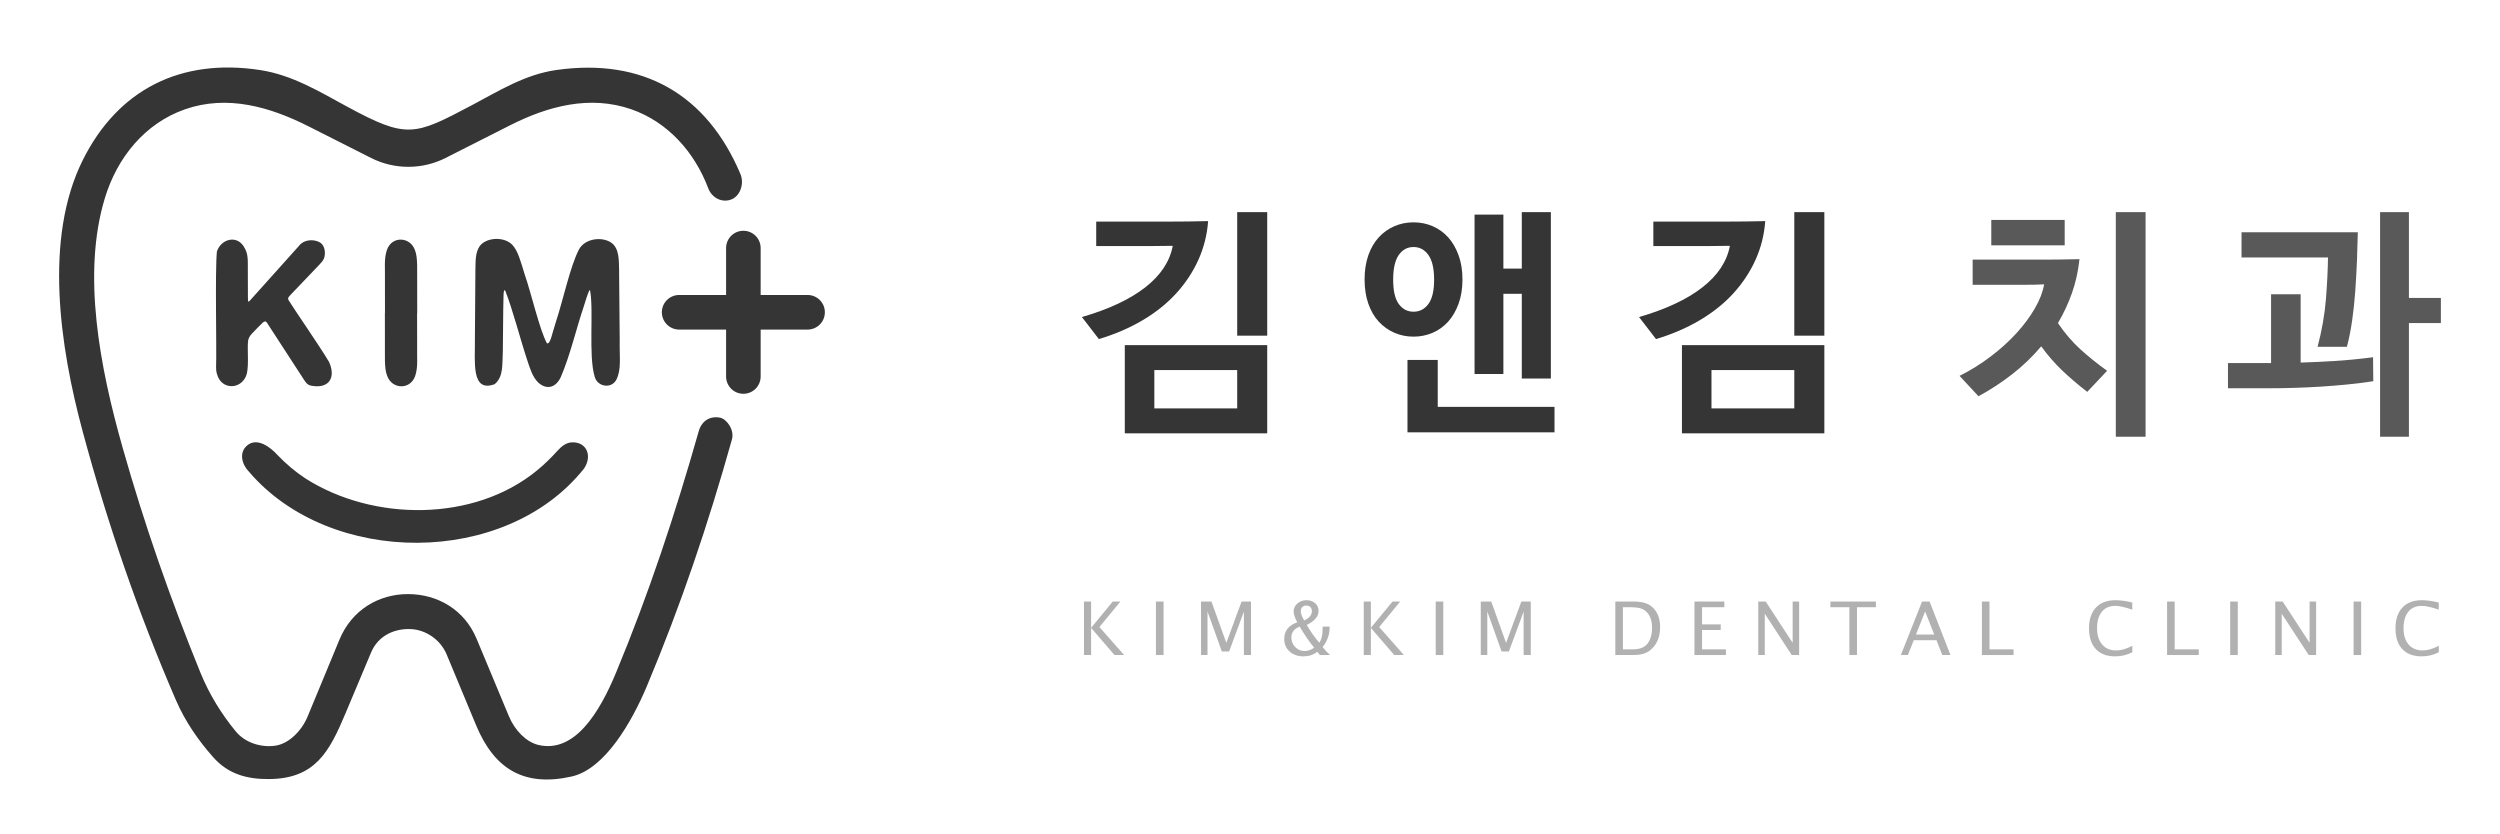
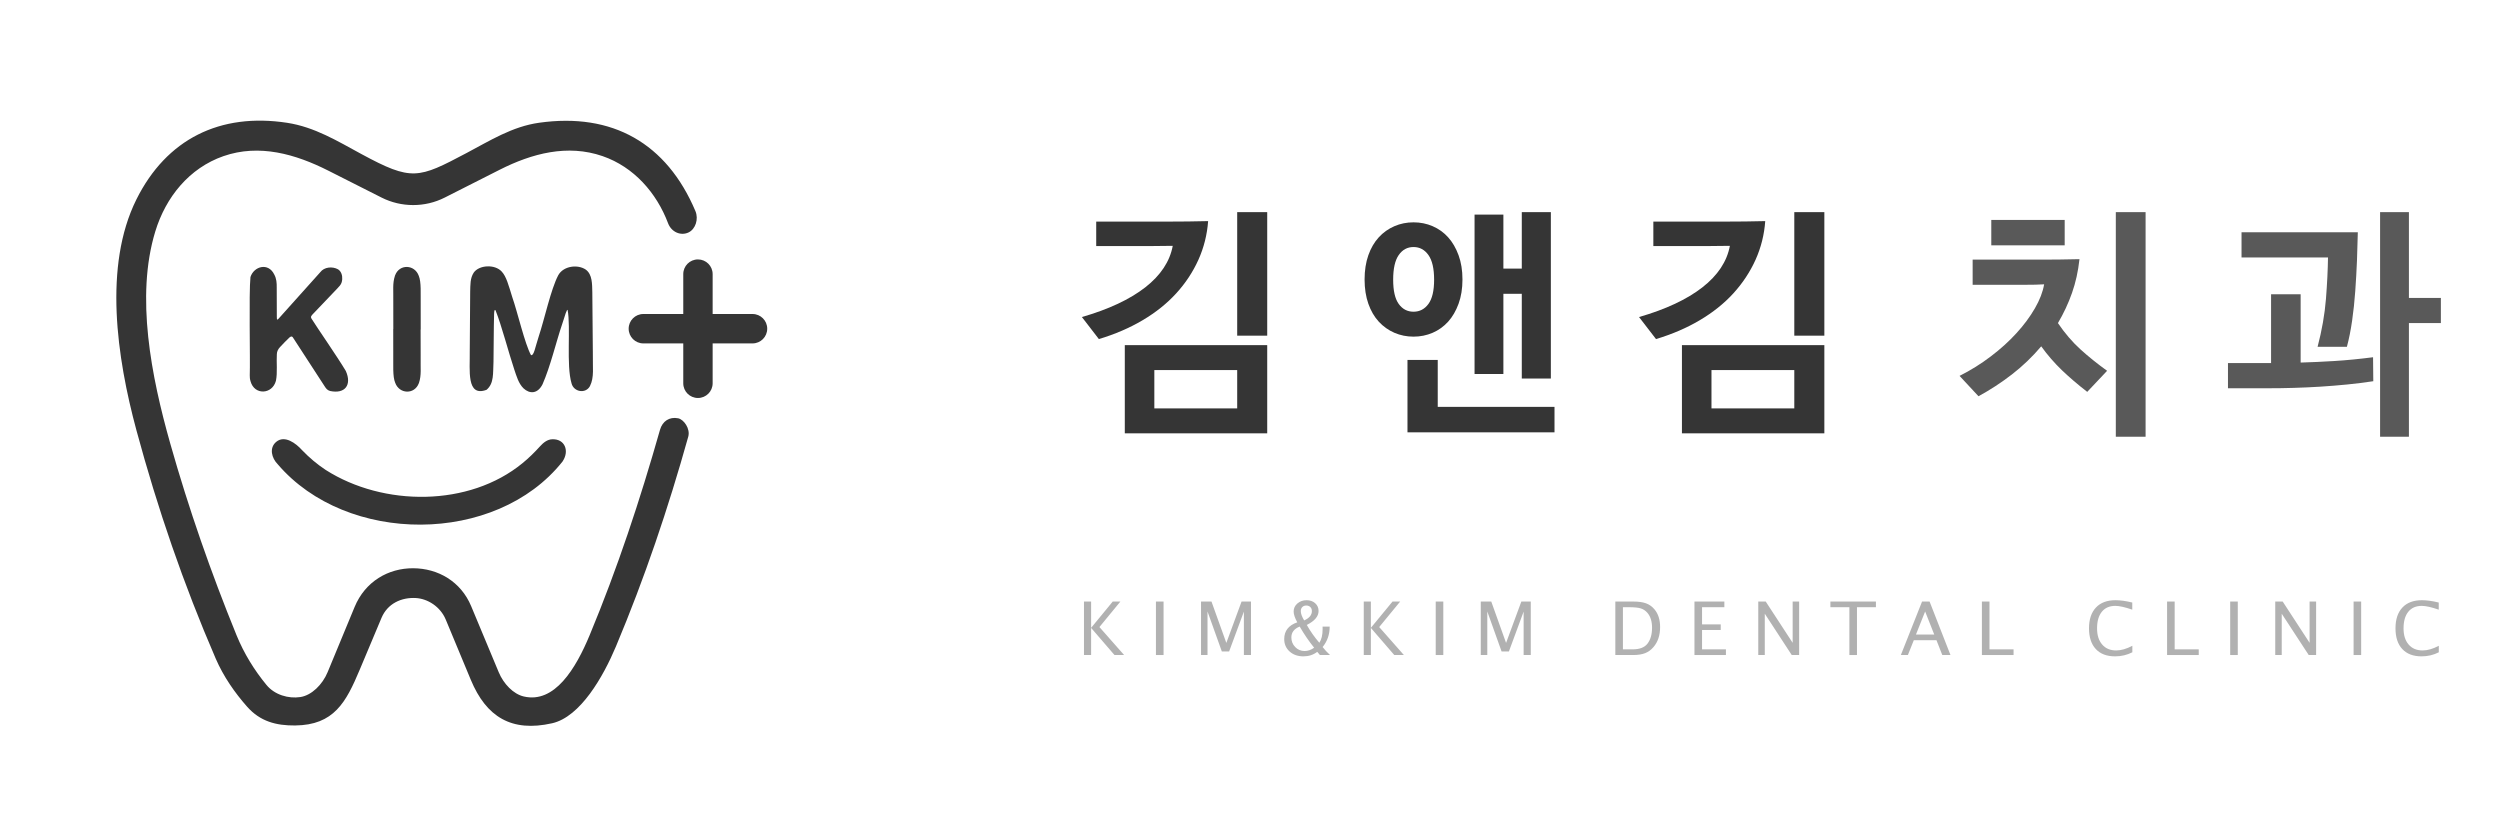
<svg xmlns="http://www.w3.org/2000/svg" viewBox="134 134 732 244">
  <path fill="#353535" d="M496.25 196.12L505.04 196.12L505.04 232.29L496.25 232.29ZM496.25 242.36L471.99 242.36L471.99 253.57L496.25 253.57ZM505.04 260.87L463.34 260.87L463.34 235.06L505.04 235.06ZM454.97 198.88L466.24 198.88L476.49 198.88C479.97 198.88 483.71 198.84 487.74 198.74C487.45 202.71 486.5 206.48 484.9 210.05C483.29 213.62 481.13 216.9 478.41 219.88C475.69 222.86 472.42 225.48 468.58 227.75C464.75 230.02 460.48 231.86 455.75 233.28L450.78 226.83C458.63 224.56 464.81 221.66 469.33 218.14C473.84 214.62 476.53 210.56 477.38 205.98C475.63 206.02 473.38 206.05 470.64 206.05L462.13 206.05L454.97 206.05Z" />
  <path fill="#353535" d="M588.09 244.84L579.58 244.84L579.58 220.02L574.19 220.02L574.19 243.5L565.75 243.5L565.75 196.83L574.19 196.83L574.19 212.64L579.58 212.64L579.58 196.12L588.09 196.12ZM589.16 260.59L546.11 260.59L546.11 239.38L554.97 239.38L554.97 253.14L589.16 253.14ZM553.91 215.9C553.91 212.64 553.35 210.23 552.24 208.67C551.13 207.11 549.68 206.33 547.88 206.33C546.08 206.33 544.64 207.11 543.55 208.67C542.46 210.23 541.92 212.64 541.92 215.9C541.92 219.12 542.46 221.49 543.55 223C544.64 224.51 546.08 225.27 547.88 225.27C549.68 225.27 551.13 224.51 552.24 223C553.35 221.49 553.91 219.12 553.91 215.9M562.21 215.83C562.21 218.48 561.83 220.85 561.07 222.93C560.31 225.01 559.3 226.76 558.02 228.18C556.75 229.59 555.23 230.68 553.48 231.44C551.73 232.19 549.87 232.57 547.88 232.57C545.89 232.57 544.03 232.19 542.28 231.44C540.53 230.68 539 229.59 537.7 228.18C536.4 226.76 535.38 225.01 534.65 222.93C533.92 220.85 533.55 218.48 533.55 215.83C533.55 213.19 533.92 210.82 534.65 208.74C535.38 206.66 536.4 204.91 537.7 203.49C539 202.07 540.53 200.99 542.28 200.23C544.03 199.47 545.89 199.1 547.88 199.1C549.87 199.1 551.73 199.47 553.48 200.23C555.23 200.99 556.75 202.07 558.02 203.49C559.3 204.91 560.31 206.66 561.07 208.74C561.83 210.82 562.21 213.19 562.21 215.83" />
  <path fill="#353535" d="M659.37 196.12L668.17 196.12L668.17 232.29L659.37 232.29ZM659.37 242.36L635.12 242.36L635.12 253.57L659.37 253.57ZM668.17 260.87L626.47 260.87L626.47 235.06L668.17 235.06ZM618.1 198.88L629.37 198.88L639.62 198.88C643.1 198.88 646.84 198.84 650.86 198.74C650.58 202.71 649.63 206.48 648.03 210.05C646.42 213.62 644.25 216.9 641.54 219.88C638.82 222.86 635.54 225.48 631.71 227.75C627.88 230.02 623.6 231.86 618.88 233.28L613.91 226.83C621.76 224.56 627.94 221.66 632.46 218.14C636.97 214.62 639.66 210.56 640.51 205.98C638.76 206.02 636.51 206.05 633.77 206.05L625.26 206.05L618.1 206.05Z" />
  <path fill="#595959" d="M753.51 196.12L762.23 196.12L762.23 261.87L753.51 261.87ZM717.05 198.39L738.54 198.39L738.54 205.83L717.05 205.83ZM717.05 205.83M736.56 228.6C738.59 231.58 740.78 234.13 743.12 236.26C745.46 238.39 748.07 240.49 750.96 242.57L745.14 248.74C742.4 246.62 739.93 244.5 737.73 242.4C735.53 240.29 733.51 237.96 731.67 235.41C729.07 238.48 726.2 241.23 723.08 243.64C719.96 246.05 716.7 248.18 713.3 250.02L707.76 244.06C711.03 242.41 714.08 240.51 716.91 238.35C719.75 236.2 722.26 233.93 724.43 231.54C726.61 229.16 728.4 226.73 729.82 224.27C731.24 221.82 732.14 219.48 732.52 217.25C731.05 217.35 729.1 217.39 726.66 217.39L719.04 217.39L711.59 217.39L711.59 210.02L722.73 210.02L732.09 210.02C735.31 210.02 738.9 209.97 742.87 209.88C742.49 213.42 741.76 216.73 740.67 219.81C739.59 222.88 738.21 225.81 736.56 228.6" />
  <path fill="#595959" d="M848.69 228.6L839.33 228.6L839.33 261.87L830.89 261.87L830.89 196.12L839.33 196.12L839.33 221.23L848.69 221.23ZM821.17 235.55L812.59 235.55C813.87 230.68 814.68 226 815.04 221.51C815.39 217.02 815.59 212.97 815.64 209.38L790.32 209.38L790.32 202L824.37 202C824.32 204.61 824.23 207.38 824.12 210.34C824 213.29 823.83 216.26 823.62 219.24C823.41 222.22 823.1 225.1 822.7 227.89C822.3 230.68 821.79 233.24 821.17 235.55M798.48 247.68L786.35 247.68L786.35 240.3L798.97 240.3L798.97 220.16L807.63 220.16L807.63 240.16C810.84 240.07 814.16 239.91 817.59 239.7C821.02 239.49 824.77 239.12 828.83 238.6L828.9 245.62C826.44 246 823.89 246.32 821.24 246.58C818.6 246.84 815.96 247.05 813.34 247.22C810.71 247.38 808.13 247.5 805.61 247.57C803.07 247.65 800.7 247.68 798.48 247.68" />
  <path fill="#b1b1b1" d="M451.39 325.79L451.39 310.13L453.48 310.13L453.48 317.83L459.81 310.13L462.05 310.13L455.91 317.6L463.13 325.79L460.32 325.79L453.48 317.85L453.48 325.79Z" />
  <path fill="#b1b1b1" d="M472.46 310.13L474.69 310.13L474.69 325.79L472.46 325.79Z" />
  <path fill="#b1b1b1" d="M485.66 325.79L485.66 310.13L488.72 310.13L493.07 322.25L497.53 310.13L500.29 310.13L500.29 325.79L498.21 325.79L498.21 313.07L493.89 324.74L491.75 324.74L487.56 313.04L487.56 325.79Z" />
  <path fill="#b1b1b1" d="M515.86 315.66C517.37 314.98 518.12 314.07 518.12 312.93C518.12 312.44 517.97 312.04 517.67 311.75C517.37 311.45 516.97 311.3 516.48 311.3C515.99 311.3 515.6 311.45 515.31 311.75C515.02 312.05 514.87 312.45 514.87 312.94C514.87 313.66 515.2 314.57 515.86 315.66M518.78 323.65C517.3 321.83 515.89 319.77 514.55 317.46C512.92 318.11 512.11 319.17 512.11 320.63C512.11 321.73 512.48 322.68 513.23 323.45C513.98 324.23 514.9 324.62 515.98 324.62C516.96 324.62 517.89 324.29 518.78 323.65M520.47 325.79L519.69 324.86C518.54 325.74 517.19 326.18 515.64 326.18C514 326.18 512.66 325.71 511.6 324.76C510.55 323.81 510.02 322.6 510.02 321.13C510.02 318.72 511.3 317.08 513.84 316.22C513.14 314.95 512.78 313.88 512.78 313.04C512.78 312.11 513.15 311.33 513.88 310.69C514.62 310.06 515.51 309.74 516.57 309.74C517.59 309.74 518.43 310.03 519.09 310.63C519.75 311.23 520.08 311.98 520.08 312.9C520.08 314.47 518.93 315.83 516.63 316.98C517.68 318.85 518.91 320.59 520.3 322.2C520.94 321.26 521.26 319.94 521.26 318.22L521.25 317.46L523.33 317.46C523.33 319.78 522.64 321.77 521.26 323.45C521.89 324.26 522.62 325.04 523.43 325.79Z" />
  <path fill="#b1b1b1" d="M533.31 325.79L533.31 310.13L535.39 310.13L535.39 317.83L541.73 310.13L543.97 310.13L537.83 317.6L545.05 325.79L542.24 325.79L535.39 317.85L535.39 325.79Z" />
  <path fill="#b1b1b1" d="M554.38 310.13L556.6 310.13L556.6 325.79L554.38 325.79Z" />
  <path fill="#b1b1b1" d="M567.57 325.79L567.57 310.13L570.64 310.13L574.98 322.25L579.45 310.13L582.21 310.13L582.21 325.79L580.12 325.79L580.12 313.07L575.81 324.74L573.66 324.74L569.48 313.04L569.48 325.79Z" />
  <path fill="#b1b1b1" d="M609.19 324.13L612.04 324.13C614.07 324.13 615.51 323.58 616.36 322.49C617.27 321.32 617.72 319.76 617.72 317.8C617.72 315.96 617.27 314.51 616.38 313.46C615.83 312.82 615.19 312.38 614.43 312.14C613.68 311.91 612.54 311.79 611.02 311.79L609.19 311.79ZM606.97 325.79L606.97 310.13L612.18 310.13C613.73 310.13 614.98 310.3 615.94 310.65C616.9 310.99 617.72 311.58 618.42 312.4C619.53 313.72 620.08 315.44 620.08 317.59C620.08 320.01 619.43 321.97 618.13 323.47C617.43 324.3 616.61 324.89 615.68 325.25C614.76 325.61 613.6 325.79 612.21 325.79Z" />
  <path fill="#b1b1b1" d="M630.14 325.79L630.14 310.13L638.89 310.13L638.89 311.79L632.36 311.79L632.36 316.82L637.83 316.82L637.83 318.46L632.36 318.46L632.36 324.13L639.35 324.13L639.35 325.79Z" />
  <path fill="#b1b1b1" d="M648.82 325.79L648.82 310.13L651 310.13L658.89 322.22L658.89 310.13L660.79 310.13L660.79 325.79L658.62 325.79L650.73 313.7L650.73 325.79Z" />
  <path fill="#b1b1b1" d="M675.5 325.79L675.5 311.79L669.94 311.79L669.94 310.13L683.27 310.13L683.27 311.79L677.72 311.79L677.72 325.79Z" />
  <path fill="#b1b1b1" d="M694.99 319.8L700.35 319.8L697.68 313.04ZM690.57 325.79L696.78 310.13L698.98 310.13L705.1 325.79L702.7 325.79L701 321.46L694.36 321.46L692.63 325.79Z" />
  <path fill="#b1b1b1" d="M714.3 325.79L714.3 310.13L716.52 310.13L716.52 324.13L723.57 324.13L723.57 325.79Z" />
  <path fill="#b1b1b1" d="M758.35 324.99C756.81 325.78 755.12 326.18 753.3 326.18C750.86 326.18 748.98 325.47 747.65 324.04C746.33 322.62 745.66 320.59 745.66 317.97C745.66 315.35 746.34 313.32 747.69 311.89C749.04 310.45 750.95 309.74 753.41 309.74C754.81 309.74 756.45 309.96 758.33 310.42L758.33 312.51C756.19 311.77 754.53 311.4 753.37 311.4C751.67 311.4 750.35 311.97 749.42 313.12C748.49 314.27 748.02 315.89 748.02 317.99C748.02 319.99 748.52 321.57 749.52 322.72C750.51 323.87 751.87 324.45 753.6 324.45C755.08 324.45 756.66 323.99 758.35 323.08Z" />
  <path fill="#b1b1b1" d="M768.52 325.79L768.52 310.13L770.74 310.13L770.74 324.13L777.79 324.13L777.79 325.79Z" />
  <path fill="#b1b1b1" d="M787 310.13L789.22 310.13L789.22 325.79L787 325.79Z" />
  <path fill="#b1b1b1" d="M800.19 325.79L800.19 310.13L802.37 310.13L810.25 322.22L810.25 310.13L812.16 310.13L812.16 325.79L809.99 325.79L802.09 313.7L802.09 325.79Z" />
  <path fill="#b1b1b1" d="M823.13 310.13L825.35 310.13L825.35 325.79L823.13 325.79Z" />
  <path fill="#b1b1b1" d="M848.08 324.99C846.54 325.78 844.85 326.18 843.03 326.18C840.59 326.18 838.71 325.47 837.39 324.04C836.06 322.62 835.4 320.59 835.4 317.97C835.4 315.35 836.07 313.32 837.42 311.89C838.77 310.45 840.68 309.74 843.14 309.74C844.54 309.74 846.18 309.96 848.06 310.42L848.06 312.51C845.92 311.77 844.26 311.4 843.1 311.4C841.4 311.4 840.08 311.97 839.15 313.12C838.22 314.27 837.76 315.89 837.76 317.99C837.76 319.99 838.25 321.57 839.25 322.72C840.24 323.87 841.6 324.45 843.33 324.45C844.81 324.45 846.39 323.99 848.08 323.08Z" />
-   <path fill="#353535" d="M344.82 256.29C341.84 255.71 339.44 257.28 338.59 260.25C331.71 284.47 323.99 307.81 314.36 330.99C309.58 342.5 302.29 354.63 291.65 352.12C288.08 351.28 284.72 347.82 283.03 343.77L273.54 321.02C269.99 312.5 262.11 307.98 253.54 307.95C245.03 307.92 237.03 312.47 233.38 321.31L224.09 343.75C222.31 348.05 218.58 351.72 214.71 352.32C210.61 352.95 205.83 351.57 203.02 348.14C198.82 343.03 195.3 337.34 192.71 331.01C183.86 309.29 176.29 287.62 169.88 264.98C163.34 241.88 157.9 214.37 164.71 191.99C168.32 180.1 176.44 170.09 188.21 165.99C200.57 161.69 213.04 165.28 224.39 171.02L242.69 180.27C249.48 183.7 257.63 183.71 264.42 180.27L283.36 170.68C294.49 165.05 306.71 161.8 318.82 165.99C329.59 169.72 337.41 178.63 341.37 189.12C342.52 192.16 345.76 193.57 348.47 192.25C350.78 191.12 351.97 187.71 350.78 184.91C340.9 161.57 322.2 150.92 296.94 154.49C287.69 155.79 280.04 160.64 271.91 164.94C255.27 173.74 253.11 174.67 235.73 165.27C227.49 160.81 219.61 155.96 210.16 154.51C187.06 150.97 168.57 160.08 158.2 180.95C146.85 203.82 151.45 235.32 158.23 260.42C165.54 287.48 174.44 313.39 185.52 339.02C188.23 345.29 192.14 350.87 196.36 355.64C200.84 360.72 206.37 362.17 212.87 362.11C226.27 361.97 230.42 354.18 235.17 342.85L242.65 325.05C244.73 320.1 249.52 317.93 254.47 318.21C258.55 318.44 262.92 321.15 264.79 325.65L273.41 346.37C278.76 359.24 287.5 364.49 301.42 361.35C311.16 359.15 319.06 345.25 323.4 334.91C333.34 311.22 341.38 287.43 348.32 262.63C349.09 259.88 346.78 256.67 344.82 256.29" />
-   <path fill="#353535" d="M308.12 244.28C308.87 247.23 312.96 247.96 314.45 245.22C315.99 242.13 315.36 238.91 315.45 233.35C315.39 226.71 315.32 218.17 315.27 212.82C315.19 210.15 315.33 206.77 313.02 205.08C310.27 203.2 305.34 203.77 303.54 207.01C300.99 211.83 298.79 222.17 296.82 228.07C295.55 231.92 295.2 234.75 294.15 234.54C292.03 230.71 289.51 219.72 287.68 214.51C286.43 210.49 285.67 207.46 284.05 205.74C281.68 203.15 276.26 203.47 274.42 206.12C273.15 208.06 273.28 210.32 273.2 212.67C273.17 215.68 273.15 219.03 273.13 222.26C273.1 225.96 273.08 229.73 273.05 233.42C273.16 239.59 271.8 249.09 278.83 246.49C281.47 244.28 281.02 240.78 281.23 236.82C281.27 233.05 281.32 228.2 281.35 224.55C281.47 221.04 281.28 218.37 281.94 219.12C284.09 224.52 286.4 233.55 288.38 239.47C289.17 241.78 289.85 244.3 291.58 245.99C293.7 247.95 296.43 247.93 298.13 244.57C300.91 238.22 302.75 230.13 304.96 223.63C305.88 220.67 306.46 218.84 306.74 218.95L306.76 218.96C307.9 224.81 306.24 238.05 308.12 244.28" />
-   <path fill="#353535" d="M305 271.2L305.1 271.04C307.44 267.46 305.77 263.37 301.51 263.52C299.81 263.55 298.41 264.68 297.28 265.93C295.39 268.02 293.36 270.02 291.23 271.75C272.82 286.87 243.32 286.75 223.45 274.1C220.52 272.17 217.78 269.87 215.26 267.24C213.16 264.89 209.29 262 206.4 264.4C203.86 266.5 204.83 270.03 206.89 272.11C230.65 299.97 282.05 300.07 305 271.2" />
-   <path fill="#353535" d="M197.54 243.55C198.86 248.43 205.04 248.12 206.29 243.36C206.86 240.67 206.42 236.66 206.6 234.22C206.62 233.25 207.05 232.45 207.7 231.76C208.61 230.78 210.13 229.2 210.88 228.52C211.3 228.1 211.83 227.9 212.18 228.52C213.84 231.04 220.89 241.94 223.03 245.22C223.53 246 223.95 246.62 224.93 246.89C230.11 247.99 232.47 244.79 230.39 240.07L230.33 239.95C227.49 235.17 220.25 224.75 218.57 222.01C218.09 221.28 218.54 220.91 219.13 220.27C220.09 219.26 221.47 217.82 222.59 216.65C223.82 215.36 225.08 214.04 226.3 212.76C228.08 210.83 229 210.31 229.12 208.38C229.2 207.12 228.81 205.69 227.68 204.98C225.7 203.88 222.88 204.19 221.56 205.97C218.87 208.97 209.28 219.67 207.21 221.97C206.7 222.51 206.6 222.49 206.59 221.31C206.57 219.29 206.57 213.85 206.56 211.23C206.58 209.67 206.48 208.17 205.71 206.77C203.66 202.53 198.72 203.91 197.51 207.63C196.93 213.18 197.47 236.04 197.27 241.48C197.27 242.22 197.29 242.72 197.54 243.55" />
-   <path fill="#353535" d="M370.46 220.37L356.72 220.37L356.72 206.63C356.72 203.83 354.45 201.57 351.66 201.57C348.86 201.57 346.6 203.83 346.6 206.63L346.6 220.37L332.85 220.37C330.06 220.37 327.79 222.64 327.79 225.43C327.79 228.23 330.06 230.5 332.85 230.5L346.6 230.5L346.6 244.24C346.6 247.04 348.86 249.3 351.66 249.3C354.45 249.3 356.72 247.04 356.72 244.24L356.72 230.5L370.46 230.5C373.26 230.5 375.52 228.23 375.52 225.43C375.52 222.64 373.26 220.37 370.46 220.37" />
-   <path fill="#353535" d="M256.14 234.65C256.14 231.8 256.13 228.78 256.12 225.72L256.16 225.72C256.16 222.72 256.15 219.71 256.15 217.1C256.09 213.37 256.4 209.38 255.49 207.22C254.09 203.28 248.83 203.06 247.34 207.04L247.29 207.17C246.39 209.92 246.79 212.13 246.71 216.62C246.71 219.47 246.72 222.49 246.72 225.54L246.69 225.54C246.69 228.55 246.7 231.55 246.7 234.16C246.76 237.9 246.45 241.89 247.36 244.04C248.76 247.99 254.02 248.21 255.51 244.22L255.56 244.1C256.46 241.35 256.05 239.14 256.14 234.65" />
+   <g transform="translate(263 257.5) scale(0.85) translate(-263 -257.5)">
+     <path fill="#353535" d="M344.82 256.29C341.84 255.71 339.44 257.28 338.59 260.25C331.71 284.47 323.99 307.81 314.36 330.99C309.58 342.5 302.29 354.63 291.65 352.12C288.08 351.28 284.72 347.82 283.03 343.77L273.54 321.02C269.99 312.5 262.11 307.98 253.54 307.95C245.03 307.92 237.03 312.47 233.38 321.31L224.09 343.75C222.31 348.05 218.58 351.72 214.71 352.32C210.61 352.95 205.83 351.57 203.02 348.14C198.82 343.03 195.3 337.34 192.71 331.01C183.86 309.29 176.29 287.62 169.88 264.98C163.34 241.88 157.9 214.37 164.71 191.99C168.32 180.1 176.44 170.09 188.21 165.99C200.57 161.69 213.04 165.28 224.39 171.02L242.69 180.27C249.48 183.7 257.63 183.71 264.42 180.27L283.36 170.68C294.49 165.05 306.71 161.8 318.82 165.99C329.59 169.72 337.41 178.63 341.37 189.12C342.52 192.16 345.76 193.57 348.47 192.25C350.78 191.12 351.97 187.71 350.78 184.91C340.9 161.57 322.2 150.92 296.94 154.49C287.69 155.79 280.04 160.64 271.91 164.94C255.27 173.74 253.11 174.67 235.73 165.27C227.49 160.81 219.61 155.96 210.16 154.51C187.06 150.97 168.57 160.08 158.2 180.95C146.85 203.82 151.45 235.32 158.23 260.42C165.54 287.48 174.44 313.39 185.52 339.02C188.23 345.29 192.14 350.87 196.36 355.64C200.84 360.72 206.37 362.17 212.87 362.11C226.27 361.97 230.42 354.18 235.17 342.85L242.65 325.05C244.73 320.1 249.52 317.93 254.47 318.21C258.55 318.44 262.92 321.15 264.79 325.65L273.41 346.37C278.76 359.24 287.5 364.49 301.42 361.35C311.16 359.15 319.06 345.25 323.4 334.91C333.34 311.22 341.38 287.43 348.32 262.63C349.09 259.88 346.78 256.67 344.82 256.29" />
+     <path fill="#353535" d="M308.12 244.28C308.87 247.23 312.96 247.96 314.45 245.22C315.99 242.13 315.36 238.91 315.45 233.35C315.39 226.71 315.32 218.17 315.27 212.82C315.19 210.15 315.33 206.77 313.02 205.08C310.27 203.2 305.34 203.77 303.54 207.01C300.99 211.83 298.79 222.17 296.82 228.07C295.55 231.92 295.2 234.75 294.15 234.54C292.03 230.71 289.51 219.72 287.68 214.51C286.43 210.49 285.67 207.46 284.05 205.74C281.68 203.15 276.26 203.47 274.42 206.12C273.15 208.06 273.28 210.32 273.2 212.67C273.17 215.68 273.15 219.03 273.13 222.26C273.1 225.96 273.08 229.73 273.05 233.42C273.16 239.59 271.8 249.09 278.83 246.49C281.47 244.28 281.02 240.78 281.23 236.82C281.27 233.05 281.32 228.2 281.35 224.55C281.47 221.04 281.28 218.37 281.94 219.12C284.09 224.52 286.4 233.55 288.38 239.47C289.17 241.78 289.85 244.3 291.58 245.99C293.7 247.95 296.43 247.93 298.13 244.57C300.91 238.22 302.75 230.13 304.96 223.63C305.88 220.67 306.46 218.84 306.74 218.95L306.76 218.96C307.9 224.81 306.24 238.05 308.12 244.28" />
+     <path fill="#353535" d="M305 271.2L305.1 271.04C307.44 267.46 305.77 263.37 301.51 263.52C299.81 263.55 298.41 264.68 297.28 265.93C295.39 268.02 293.36 270.02 291.23 271.75C272.82 286.87 243.32 286.75 223.45 274.1C220.52 272.17 217.78 269.87 215.26 267.24C213.16 264.89 209.29 262 206.4 264.4C203.86 266.5 204.83 270.03 206.89 272.11C230.65 299.97 282.05 300.07 305 271.2" />
+     <path fill="#353535" d="M197.54 243.55C198.86 248.43 205.04 248.12 206.29 243.36C206.86 240.67 206.42 236.66 206.6 234.22C206.62 233.25 207.05 232.45 207.7 231.76C208.61 230.78 210.13 229.2 210.88 228.52C211.3 228.1 211.83 227.9 212.18 228.52C213.84 231.04 220.89 241.94 223.03 245.22C223.53 246 223.95 246.62 224.93 246.89C230.11 247.99 232.47 244.79 230.39 240.07L230.33 239.95C227.49 235.17 220.25 224.75 218.57 222.01C218.09 221.28 218.54 220.91 219.13 220.27C220.09 219.26 221.47 217.82 222.59 216.65C223.82 215.36 225.08 214.04 226.3 212.76C228.08 210.83 229 210.31 229.12 208.38C229.2 207.12 228.81 205.69 227.68 204.98C225.7 203.88 222.88 204.19 221.56 205.97C218.87 208.97 209.28 219.67 207.21 221.97C206.7 222.51 206.6 222.49 206.59 221.31C206.57 219.29 206.57 213.85 206.56 211.23C206.58 209.67 206.48 208.17 205.71 206.77C203.66 202.53 198.72 203.91 197.51 207.63C196.93 213.18 197.47 236.04 197.27 241.48C197.27 242.22 197.29 242.72 197.54 243.55" />
+     <path fill="#353535" d="M370.46 220.37L356.72 220.37L356.72 206.63C356.72 203.83 354.45 201.57 351.66 201.57C348.86 201.57 346.6 203.83 346.6 206.63L346.6 220.37L332.85 220.37C330.06 220.37 327.79 222.64 327.79 225.43C327.79 228.23 330.06 230.5 332.85 230.5L346.6 230.5L346.6 244.24C346.6 247.04 348.86 249.3 351.66 249.3C354.45 249.3 356.72 247.04 356.72 244.24L356.72 230.5L370.46 230.5C373.26 230.5 375.52 228.23 375.52 225.43C375.52 222.64 373.26 220.37 370.46 220.37" />
+     <path fill="#353535" d="M256.14 234.65C256.14 231.8 256.13 228.78 256.12 225.72L256.16 225.72C256.16 222.72 256.15 219.71 256.15 217.1C256.09 213.37 256.4 209.38 255.49 207.22C254.09 203.28 248.83 203.06 247.34 207.04L247.29 207.17C246.39 209.92 246.79 212.13 246.71 216.62C246.71 219.47 246.72 222.49 246.72 225.54L246.69 225.54C246.69 228.55 246.7 231.55 246.7 234.16C246.76 237.9 246.45 241.89 247.36 244.04C248.76 247.99 254.02 248.21 255.51 244.22L255.56 244.1C256.46 241.35 256.05 239.14 256.14 234.65" />
+   </g>
</svg>
